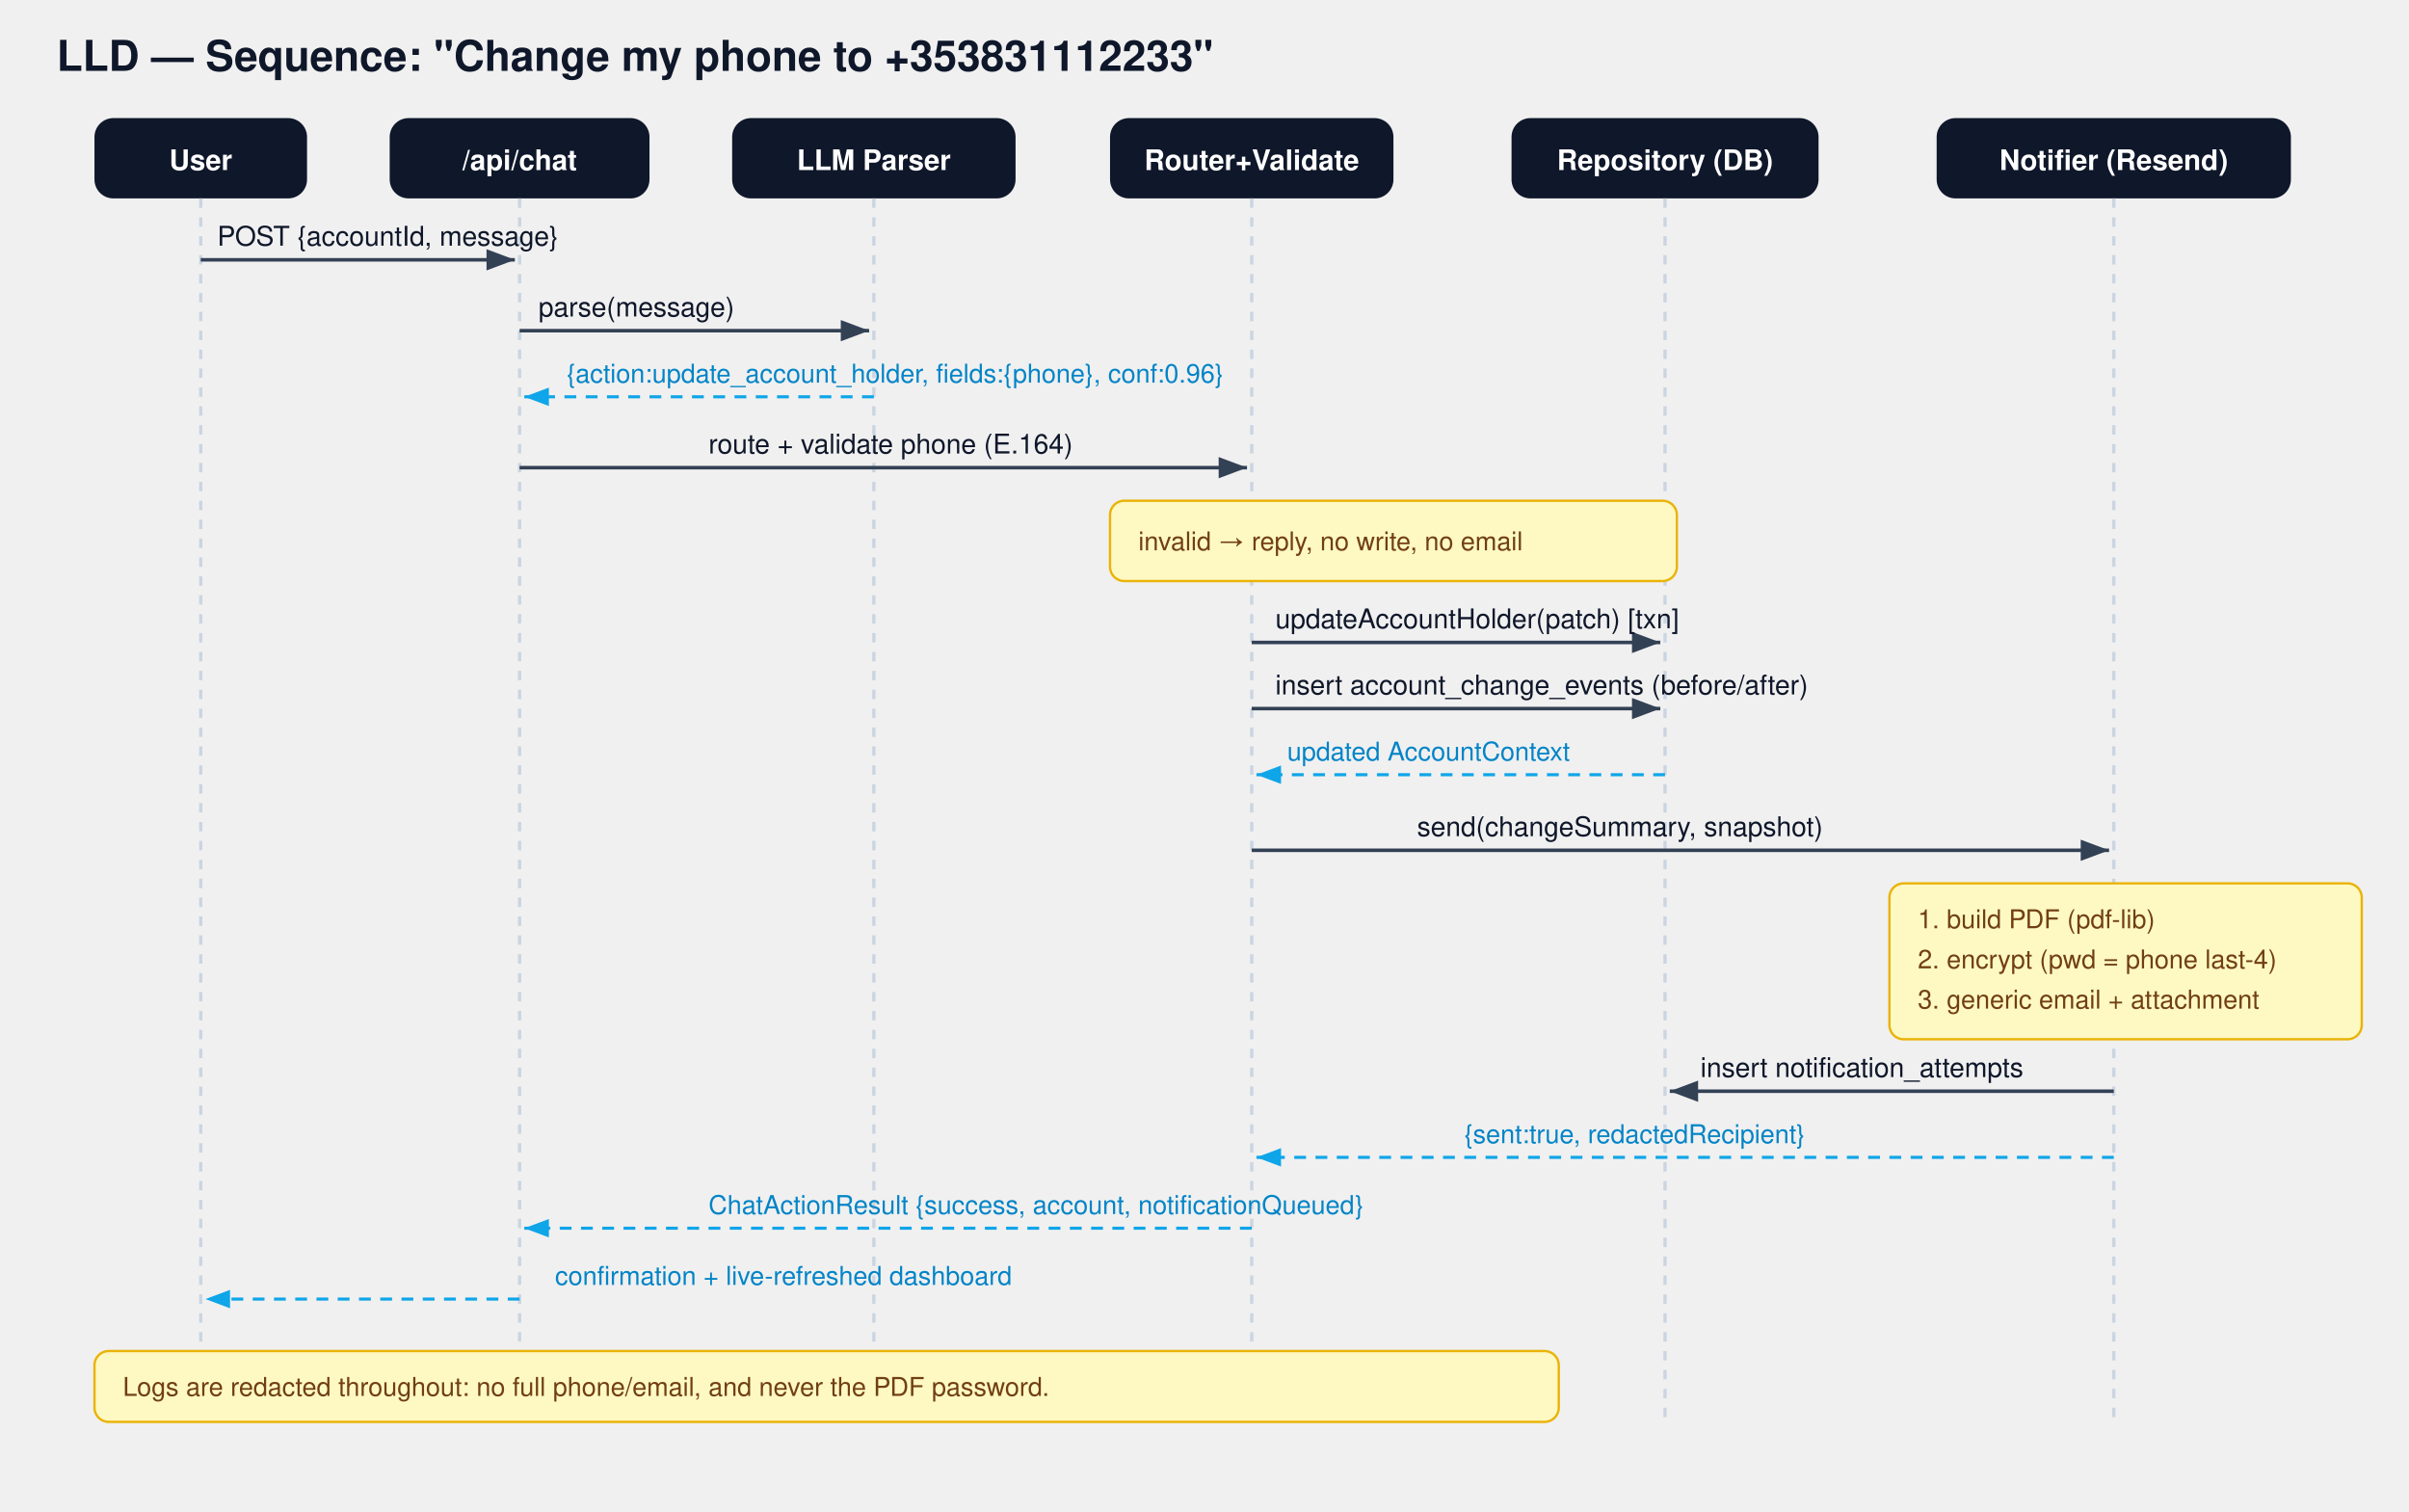
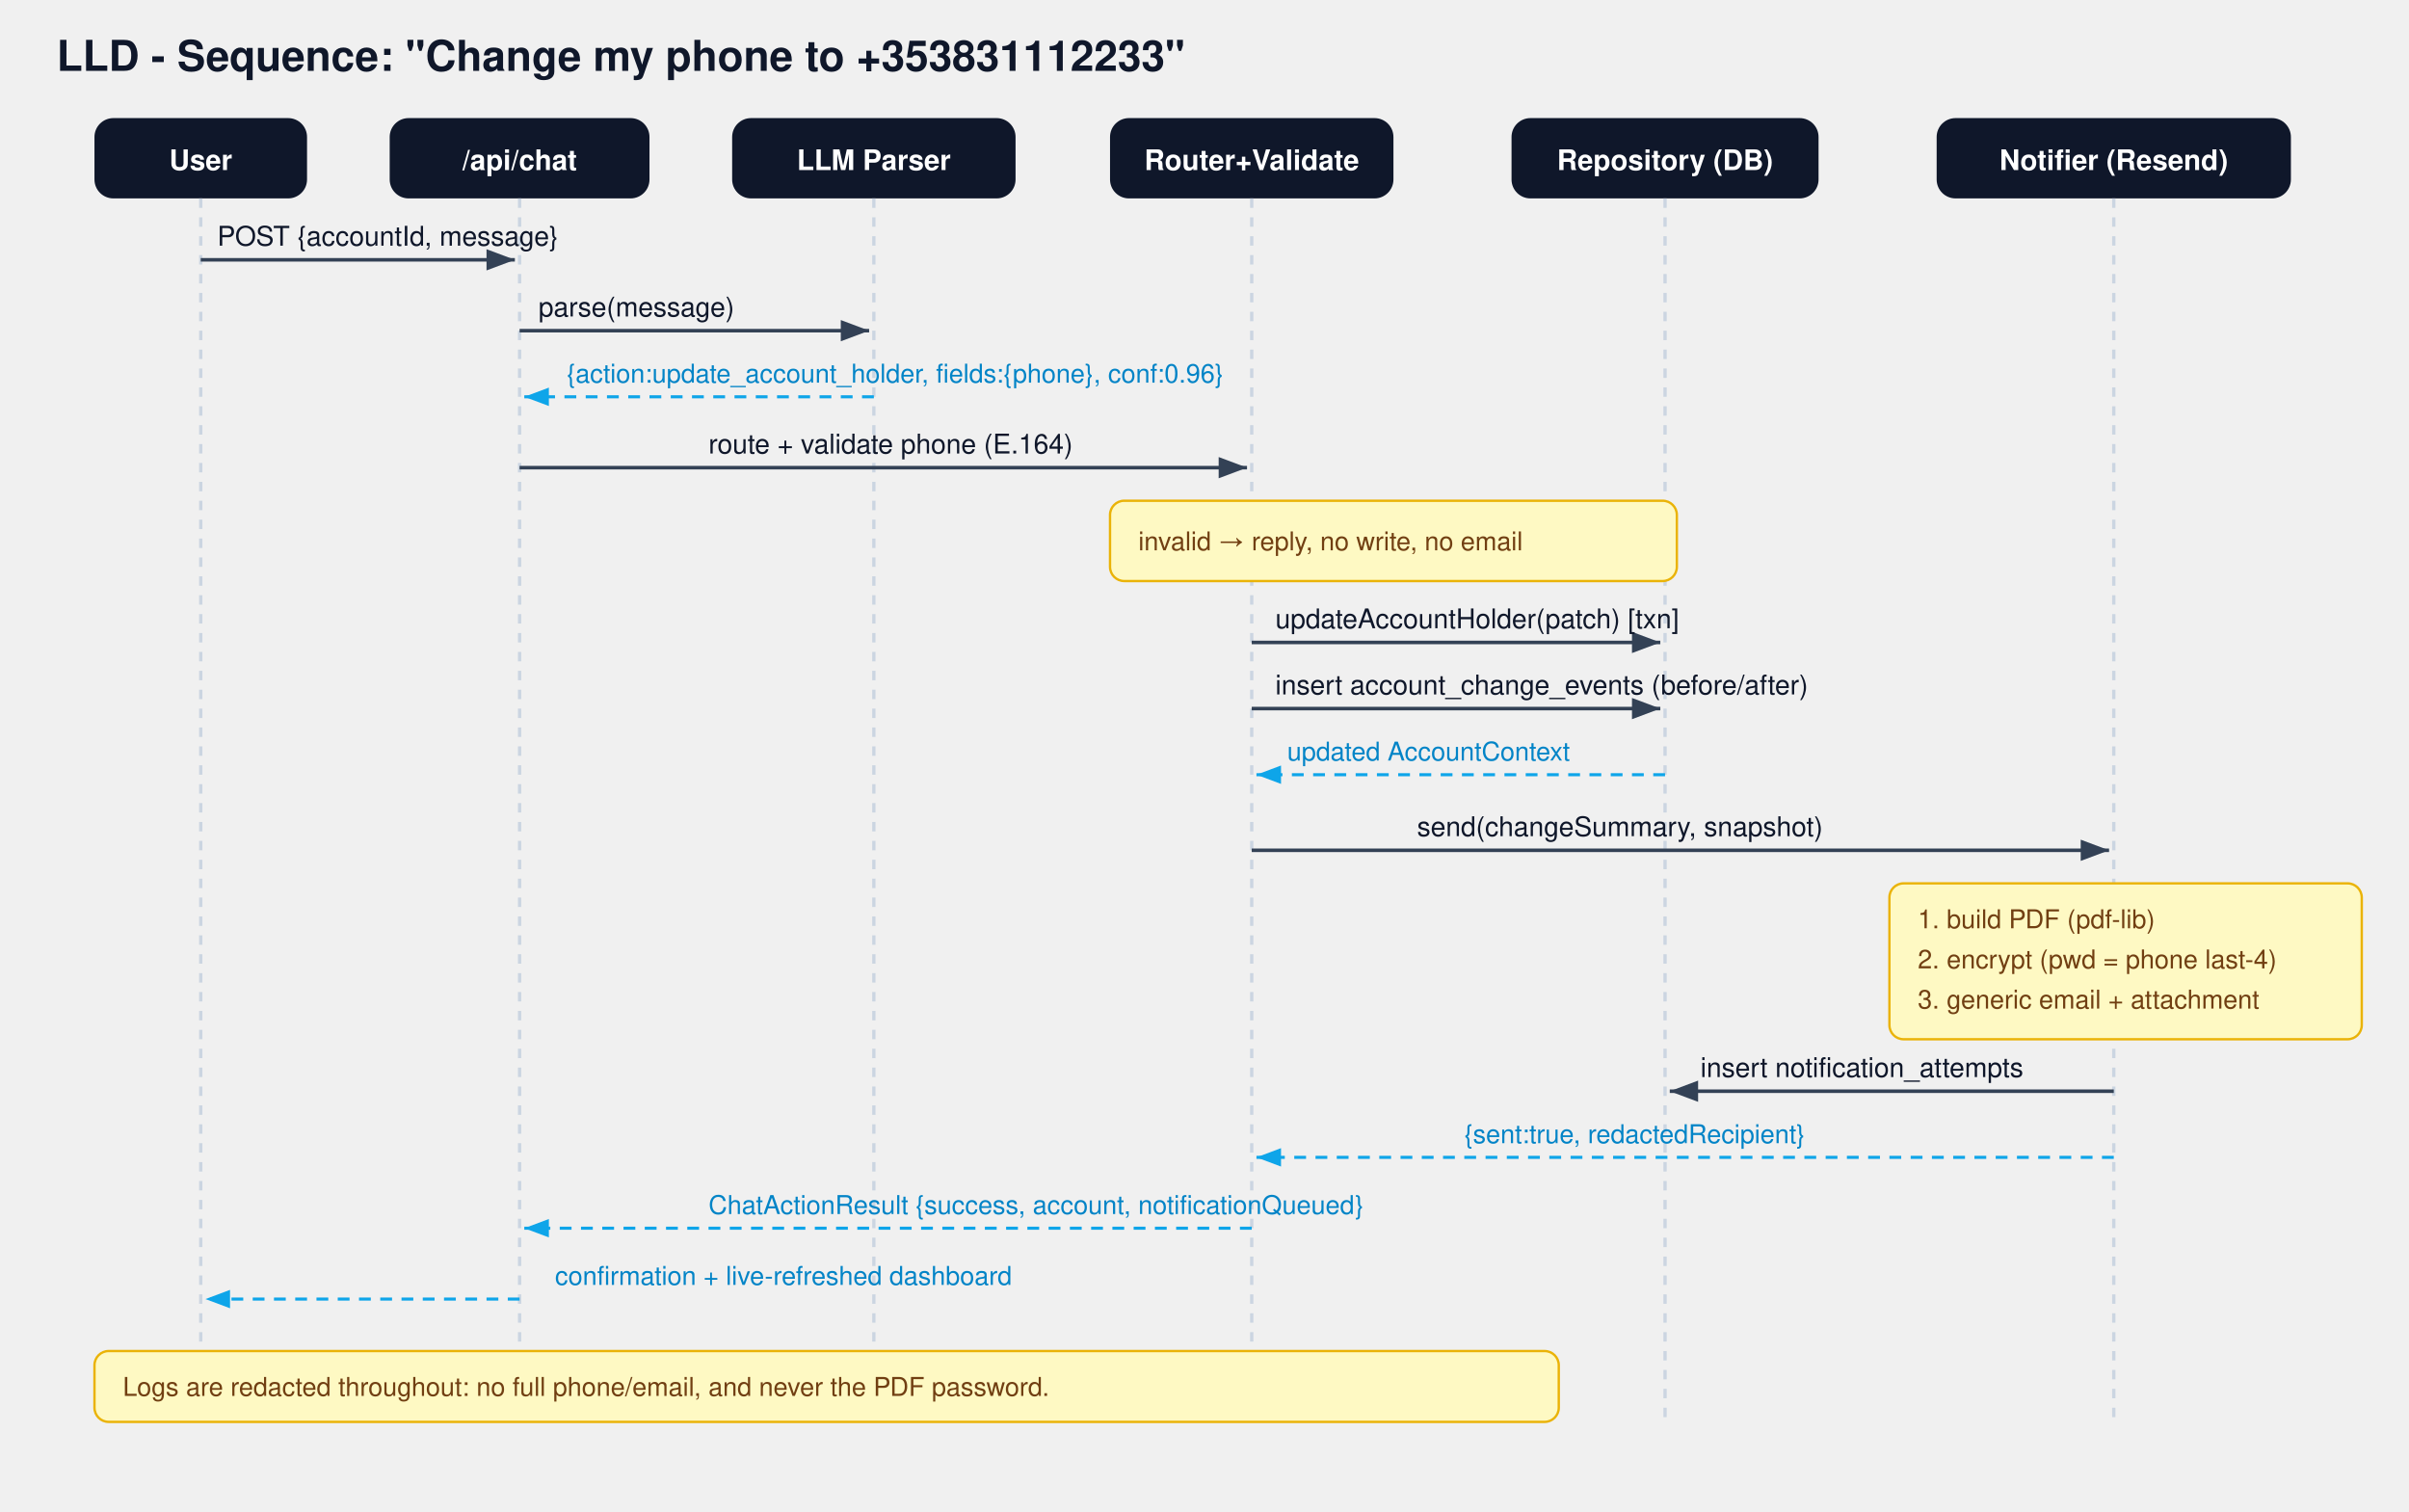
<svg xmlns="http://www.w3.org/2000/svg" viewBox="0 0 1020 640" font-family="Segoe UI, Helvetica, Arial, sans-serif">
  <defs>
    <marker id="a" markerWidth="10" markerHeight="10" refX="8" refY="3" orient="auto" markerUnits="strokeWidth">
      <path d="M0,0 L8,3 L0,6 Z" fill="#334155" />
    </marker>
    <marker id="ao" markerWidth="10" markerHeight="10" refX="8" refY="3" orient="auto" markerUnits="strokeWidth">
      <path d="M0,0 L8,3 L0,6 Z" fill="#0ea5e9" />
    </marker>
    <style>
      .head { fill:#0f172a; rx:8; }
      .ht   { fill:#ffffff; font-size:12px; font-weight:700; text-anchor:middle; }
      .life { stroke:#cbd5e1; stroke-width:1.4; stroke-dasharray:4 4; }
      .msg  { stroke:#334155; stroke-width:1.5; fill:none; marker-end:url(#a); }
      .ret  { stroke:#0ea5e9; stroke-width:1.3; fill:none; marker-end:url(#ao); stroke-dasharray:5 4; }
      .m    { fill:#0f172a; font-size:11.5px; }
      .r    { fill:#0284c7; font-size:11px; }
      .act  { fill:#e2e8f0; stroke:#94a3b8; stroke-width:1; }
      .note { fill:#fef9c3; stroke:#eab308; stroke-width:1; rx:6; }
      .nt   { fill:#713f12; font-size:11px; }
    </style>
  </defs>
-   <text x="24" y="30" font-size="18" font-weight="700" fill="#0f172a">LLD — Sequence: "Change my phone to +353831112233"</text>
+   <text x="24" y="30" font-size="18" font-weight="700" fill="#0f172a">LLD - Sequence: "Change my phone to +353831112233"</text>
  <g>
    <rect class="head" x="40" y="50" width="90" height="34" />
    <text class="ht" x="85" y="72">User</text>
    <rect class="head" x="165" y="50" width="110" height="34" />
    <text class="ht" x="220" y="72">/api/chat</text>
    <rect class="head" x="310" y="50" width="120" height="34" />
    <text class="ht" x="370" y="72">LLM Parser</text>
    <rect class="head" x="470" y="50" width="120" height="34" />
    <text class="ht" x="530" y="72">Router+Validate</text>
    <rect class="head" x="640" y="50" width="130" height="34" />
    <text class="ht" x="705" y="72">Repository (DB)</text>
    <rect class="head" x="820" y="50" width="150" height="34" />
    <text class="ht" x="895" y="72">Notifier (Resend)</text>
  </g>
  <line class="life" x1="85" y1="84" x2="85" y2="600" />
  <line class="life" x1="220" y1="84" x2="220" y2="600" />
  <line class="life" x1="370" y1="84" x2="370" y2="600" />
  <line class="life" x1="530" y1="84" x2="530" y2="600" />
  <line class="life" x1="705" y1="84" x2="705" y2="600" />
  <line class="life" x1="895" y1="84" x2="895" y2="600" />
  <path class="msg" d="M85 110 H218" />
  <text class="m" x="92" y="104">POST {accountId, message}</text>
  <path class="msg" d="M220 140 H368" />
  <text class="m" x="228" y="134">parse(message)</text>
  <path class="ret" d="M370 168 H222" />
  <text class="r" x="240" y="162">{action:update_account_holder, fields:{phone}, conf:0.96}</text>
  <path class="msg" d="M220 198 H528" />
  <text class="m" x="300" y="192">route + validate phone (E.164)</text>
  <rect class="note" x="470" y="212" width="240" height="34" />
  <text class="nt" x="482" y="233">invalid → reply, no write, no email</text>
  <path class="msg" d="M530 272 H703" />
  <text class="m" x="540" y="266">updateAccountHolder(patch)  [txn]</text>
  <path class="msg" d="M530 300 H703" />
  <text class="m" x="540" y="294">insert account_change_events (before/after)</text>
  <path class="ret" d="M705 328 H532" />
  <text class="r" x="545" y="322">updated AccountContext</text>
  <path class="msg" d="M530 360 H893" />
  <text class="m" x="600" y="354">send(changeSummary, snapshot)</text>
  <rect class="note" x="800" y="374" width="200" height="66" />
  <text class="nt" x="812" y="393">1. build PDF (pdf-lib)</text>
  <text class="nt" x="812" y="410">2. encrypt (pwd = phone last-4)</text>
  <text class="nt" x="812" y="427">3. generic email + attachment</text>
  <path class="msg" d="M895 462 H707" />
  <text class="m" x="720" y="456">insert notification_attempts</text>
  <path class="ret" d="M895 490 H532" />
  <text class="r" x="620" y="484">{sent:true, redactedRecipient}</text>
  <path class="ret" d="M530 520 H222" />
  <text class="r" x="300" y="514">ChatActionResult {success, account, notificationQueued}</text>
  <path class="ret" d="M220 550 H87" />
  <text class="r" x="235" y="544">confirmation + live-refreshed dashboard</text>
  <rect class="note" x="40" y="572" width="620" height="30" />
  <text class="nt" x="52" y="591">Logs are redacted throughout: no full phone/email, and never the PDF password.</text>
</svg>
